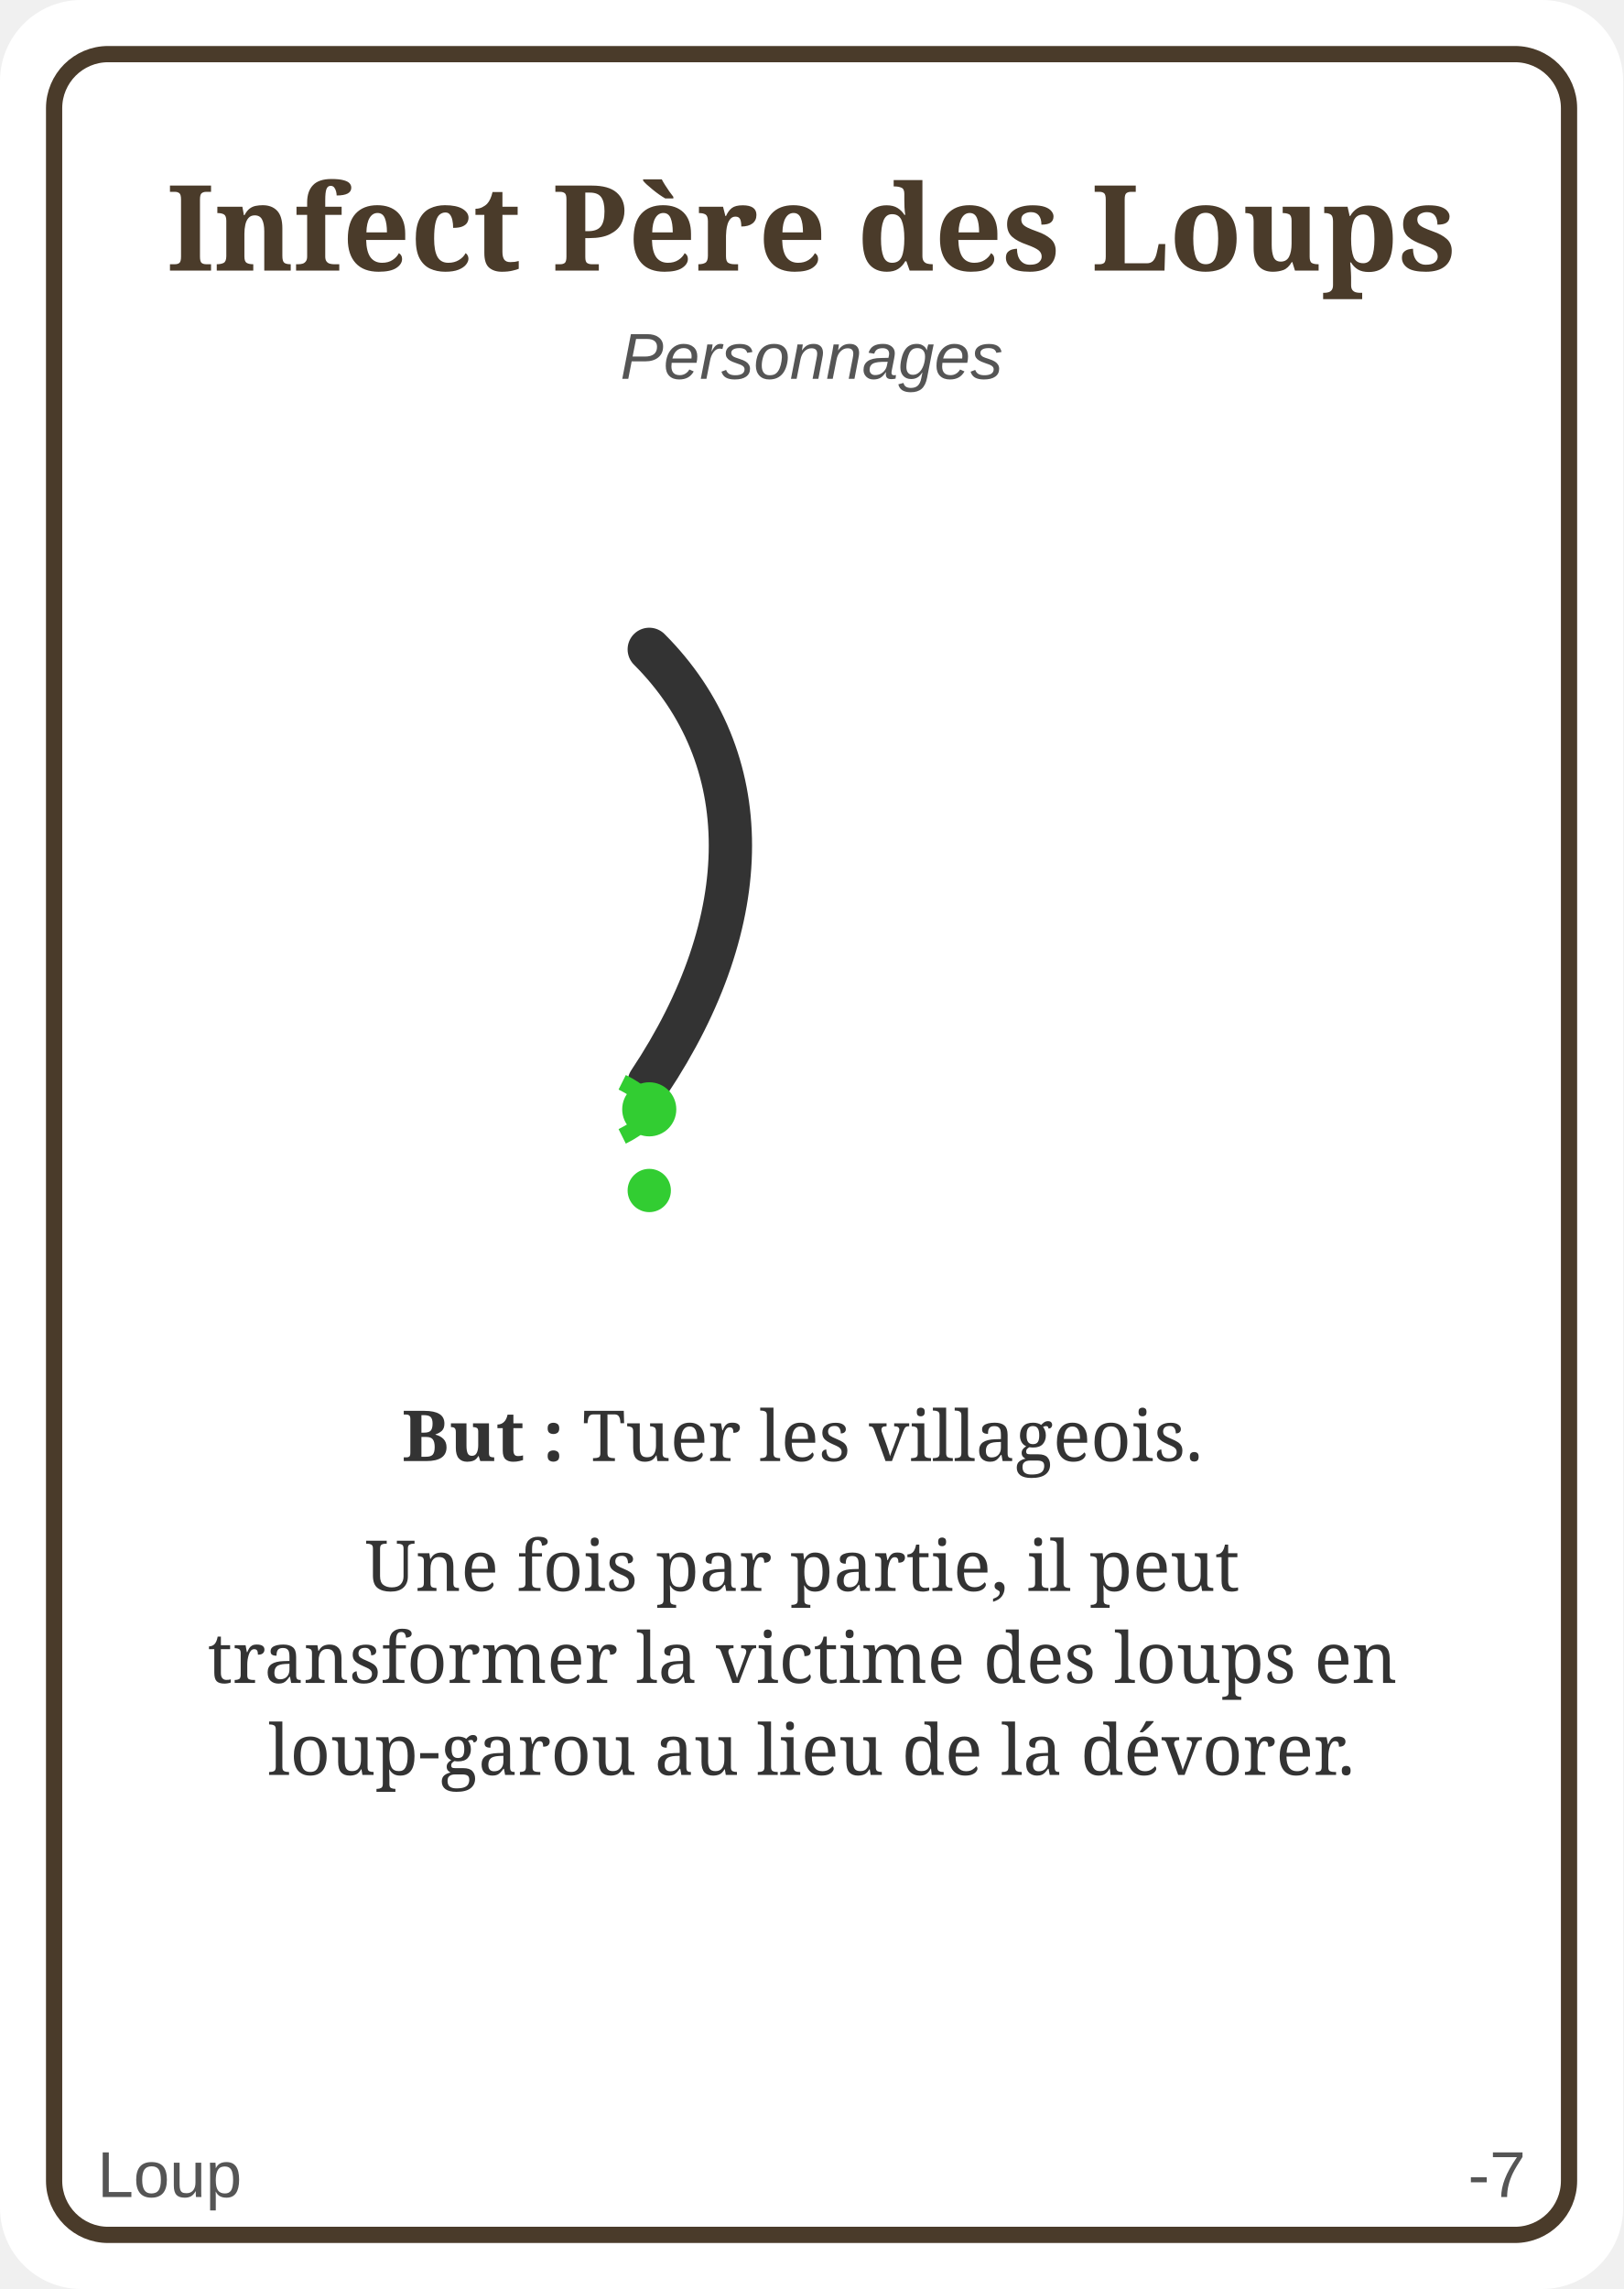
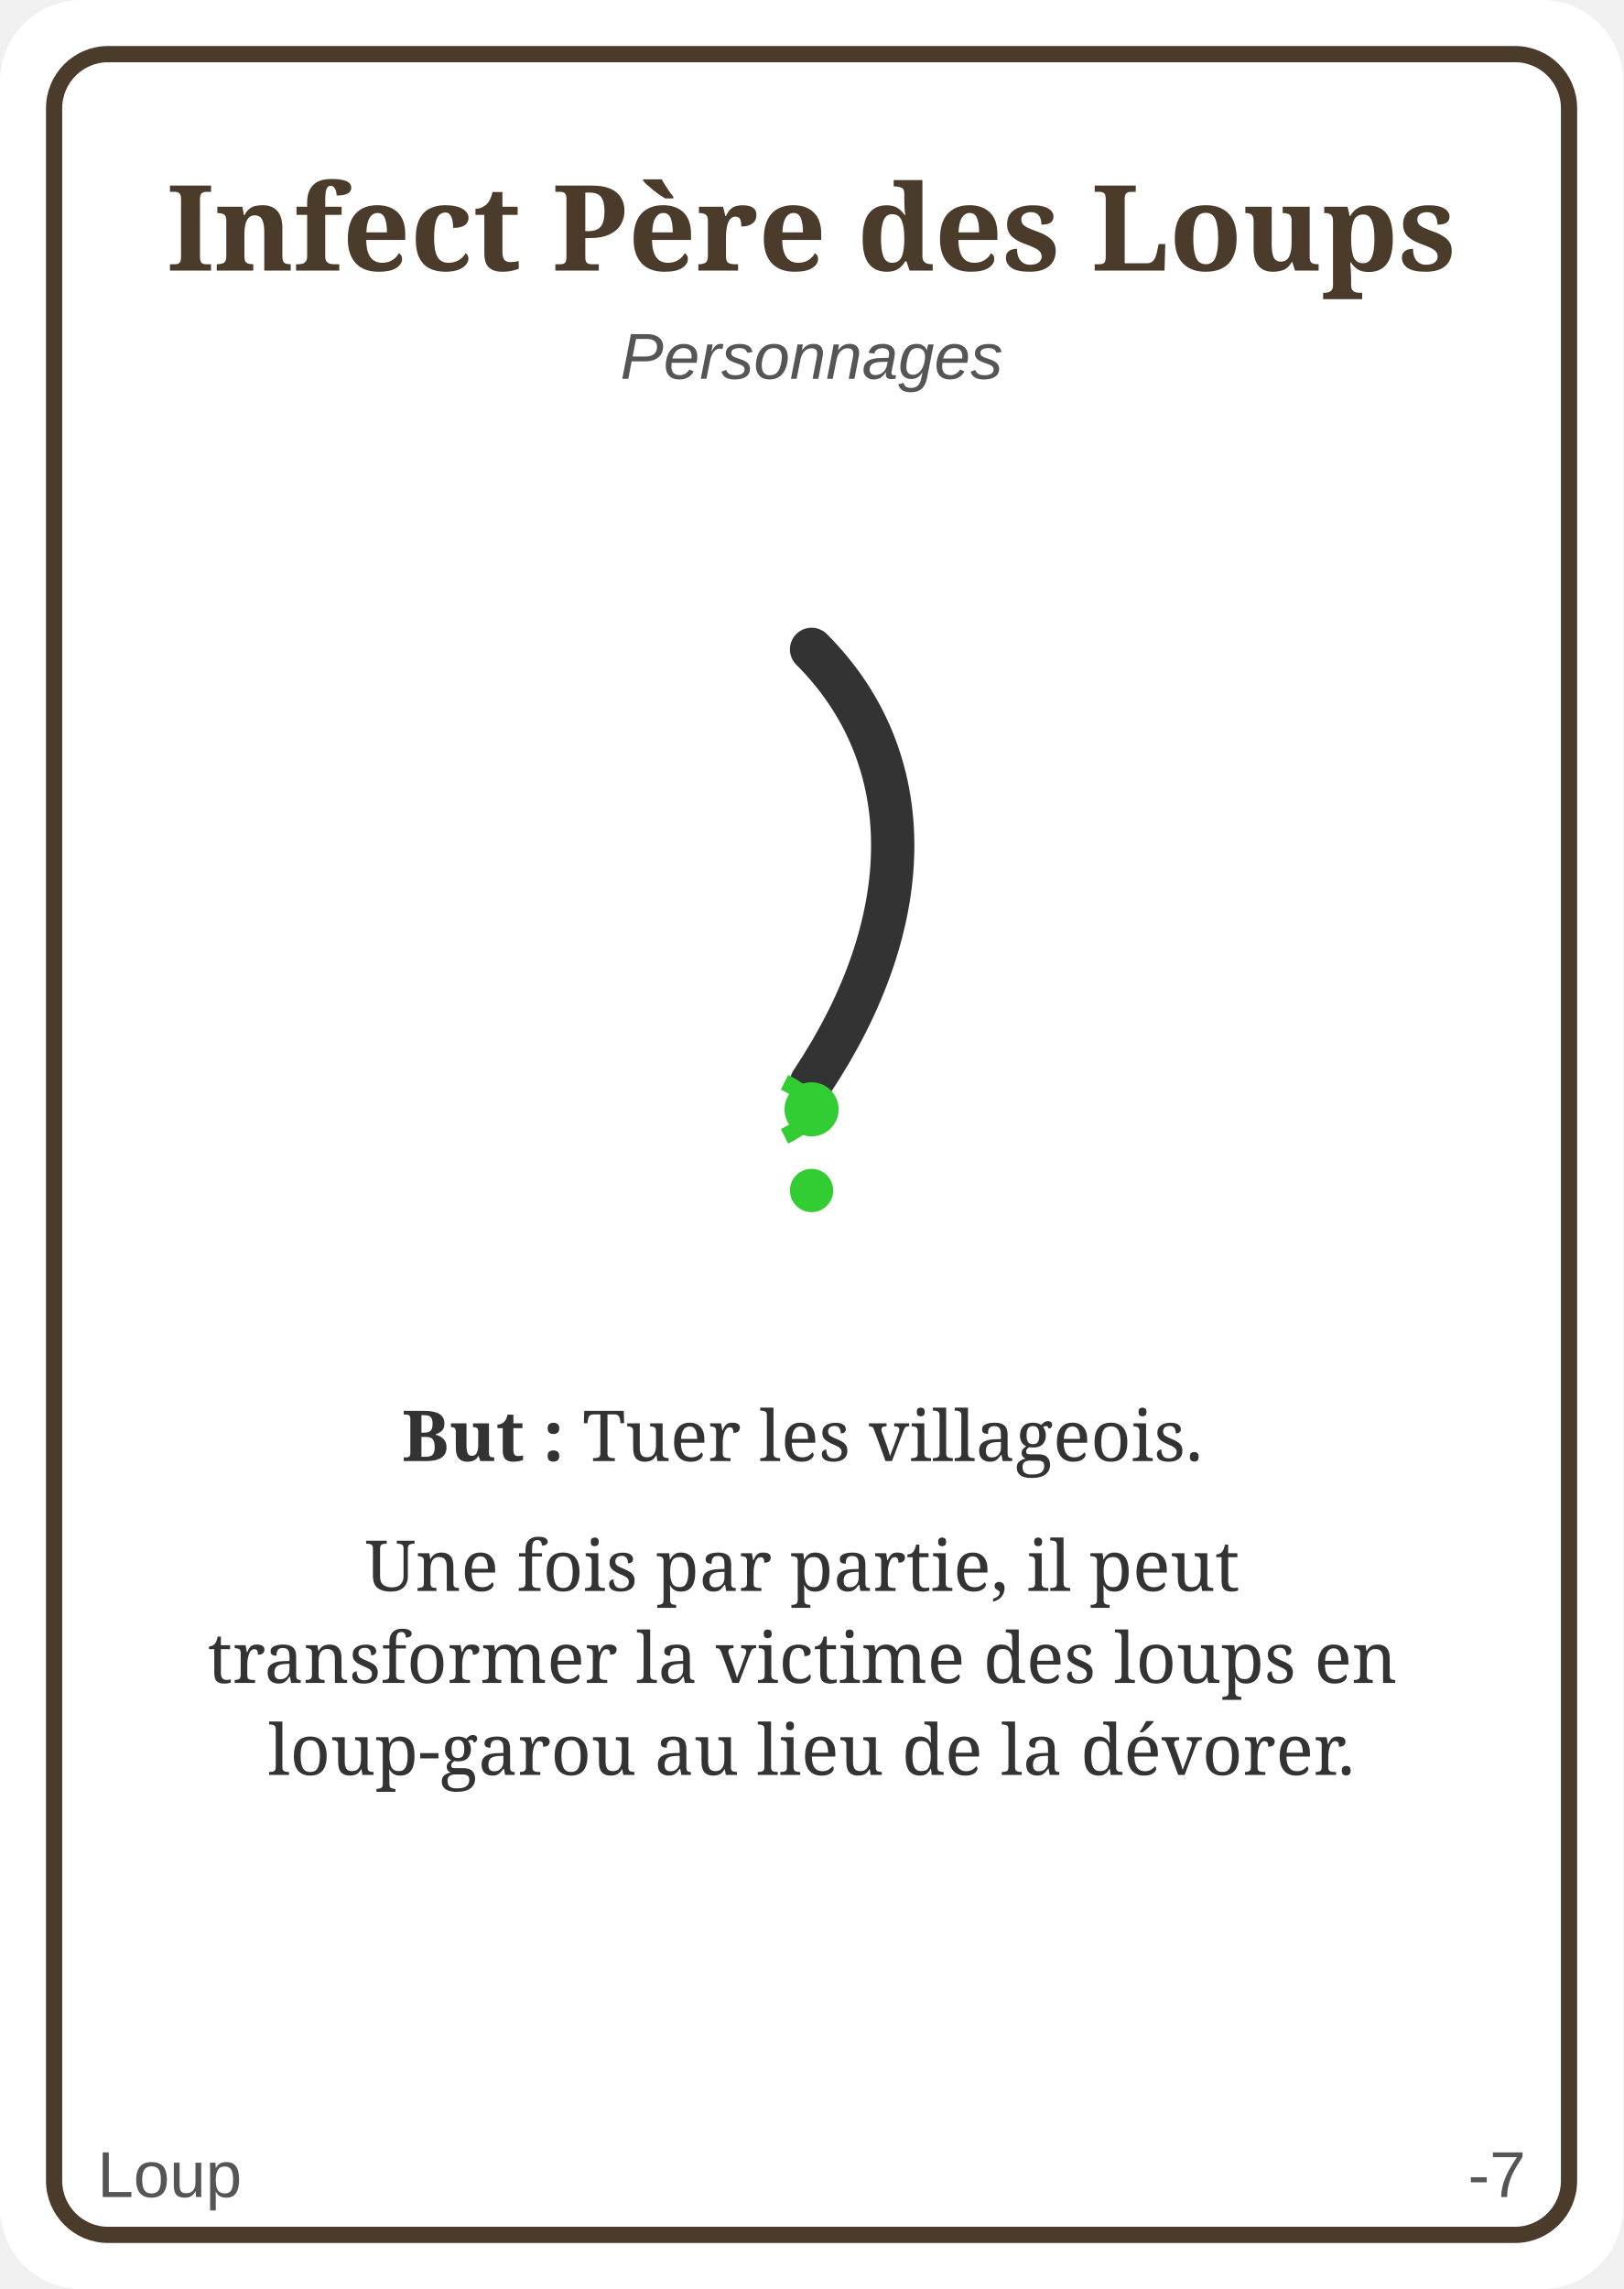
<svg xmlns="http://www.w3.org/2000/svg" width="300" height="423" viewBox="0 0 300 423">
  <rect x="0" y="0" width="300" height="423" fill="#ffffff" rx="15" ry="15" />
  <rect x="10" y="10" width="280" height="403" fill="none" stroke="#4a3b2a" stroke-width="3" rx="10" ry="10" />
  <text x="150" y="50" font-family="Georgia, serif" font-size="22" font-weight="bold" fill="#4a3b2a" text-anchor="middle" id="role">Infect Père des Loups</text>
  <text x="150" y="70" font-family="Arial, sans-serif" font-size="12" font-style="italic" fill="#555" text-anchor="middle" id="origine">Personnages</text>
-   <g transform="translate(110, 110)">
+   <g transform="translate(140, 110)">
    <path d="M10 10 C 30 30, 30 60, 10 90" stroke="#333" stroke-width="8" fill="none" stroke-linecap="round" />
    <circle cx="10" cy="95" r="5" fill="#32CD32" />
    <circle cx="10" cy="110" r="4" fill="#32CD32" />
    <path d="M5 90 Q 15 95 5 100" stroke="#32CD32" stroke-width="3" fill="none" />
  </g>
  <text x="150" y="270" font-family="Georgia, serif" font-size="13" fill="#333" text-anchor="middle" id="descText">
    <tspan x="150" dy="0" font-weight="bold">But : <tspan font-weight="normal">Tuer les villageois.</tspan>
    </tspan>
    <tspan x="150" dy="24">Une fois par partie, il peut</tspan>
    <tspan x="150" dy="17">transformer la victime des loups en</tspan>
    <tspan x="150" dy="17">loup-garou au lieu de la dévorer.</tspan>
  </text>
  <text id="campTypique" x="18" y="406" font-family="Arial, sans-serif" font-size="12" fill="#555" text-anchor="start">Loup</text>
  <text id="balance" x="282" y="406" font-family="Arial, sans-serif" font-size="12" fill="#555" text-anchor="end">-7</text>
</svg>
